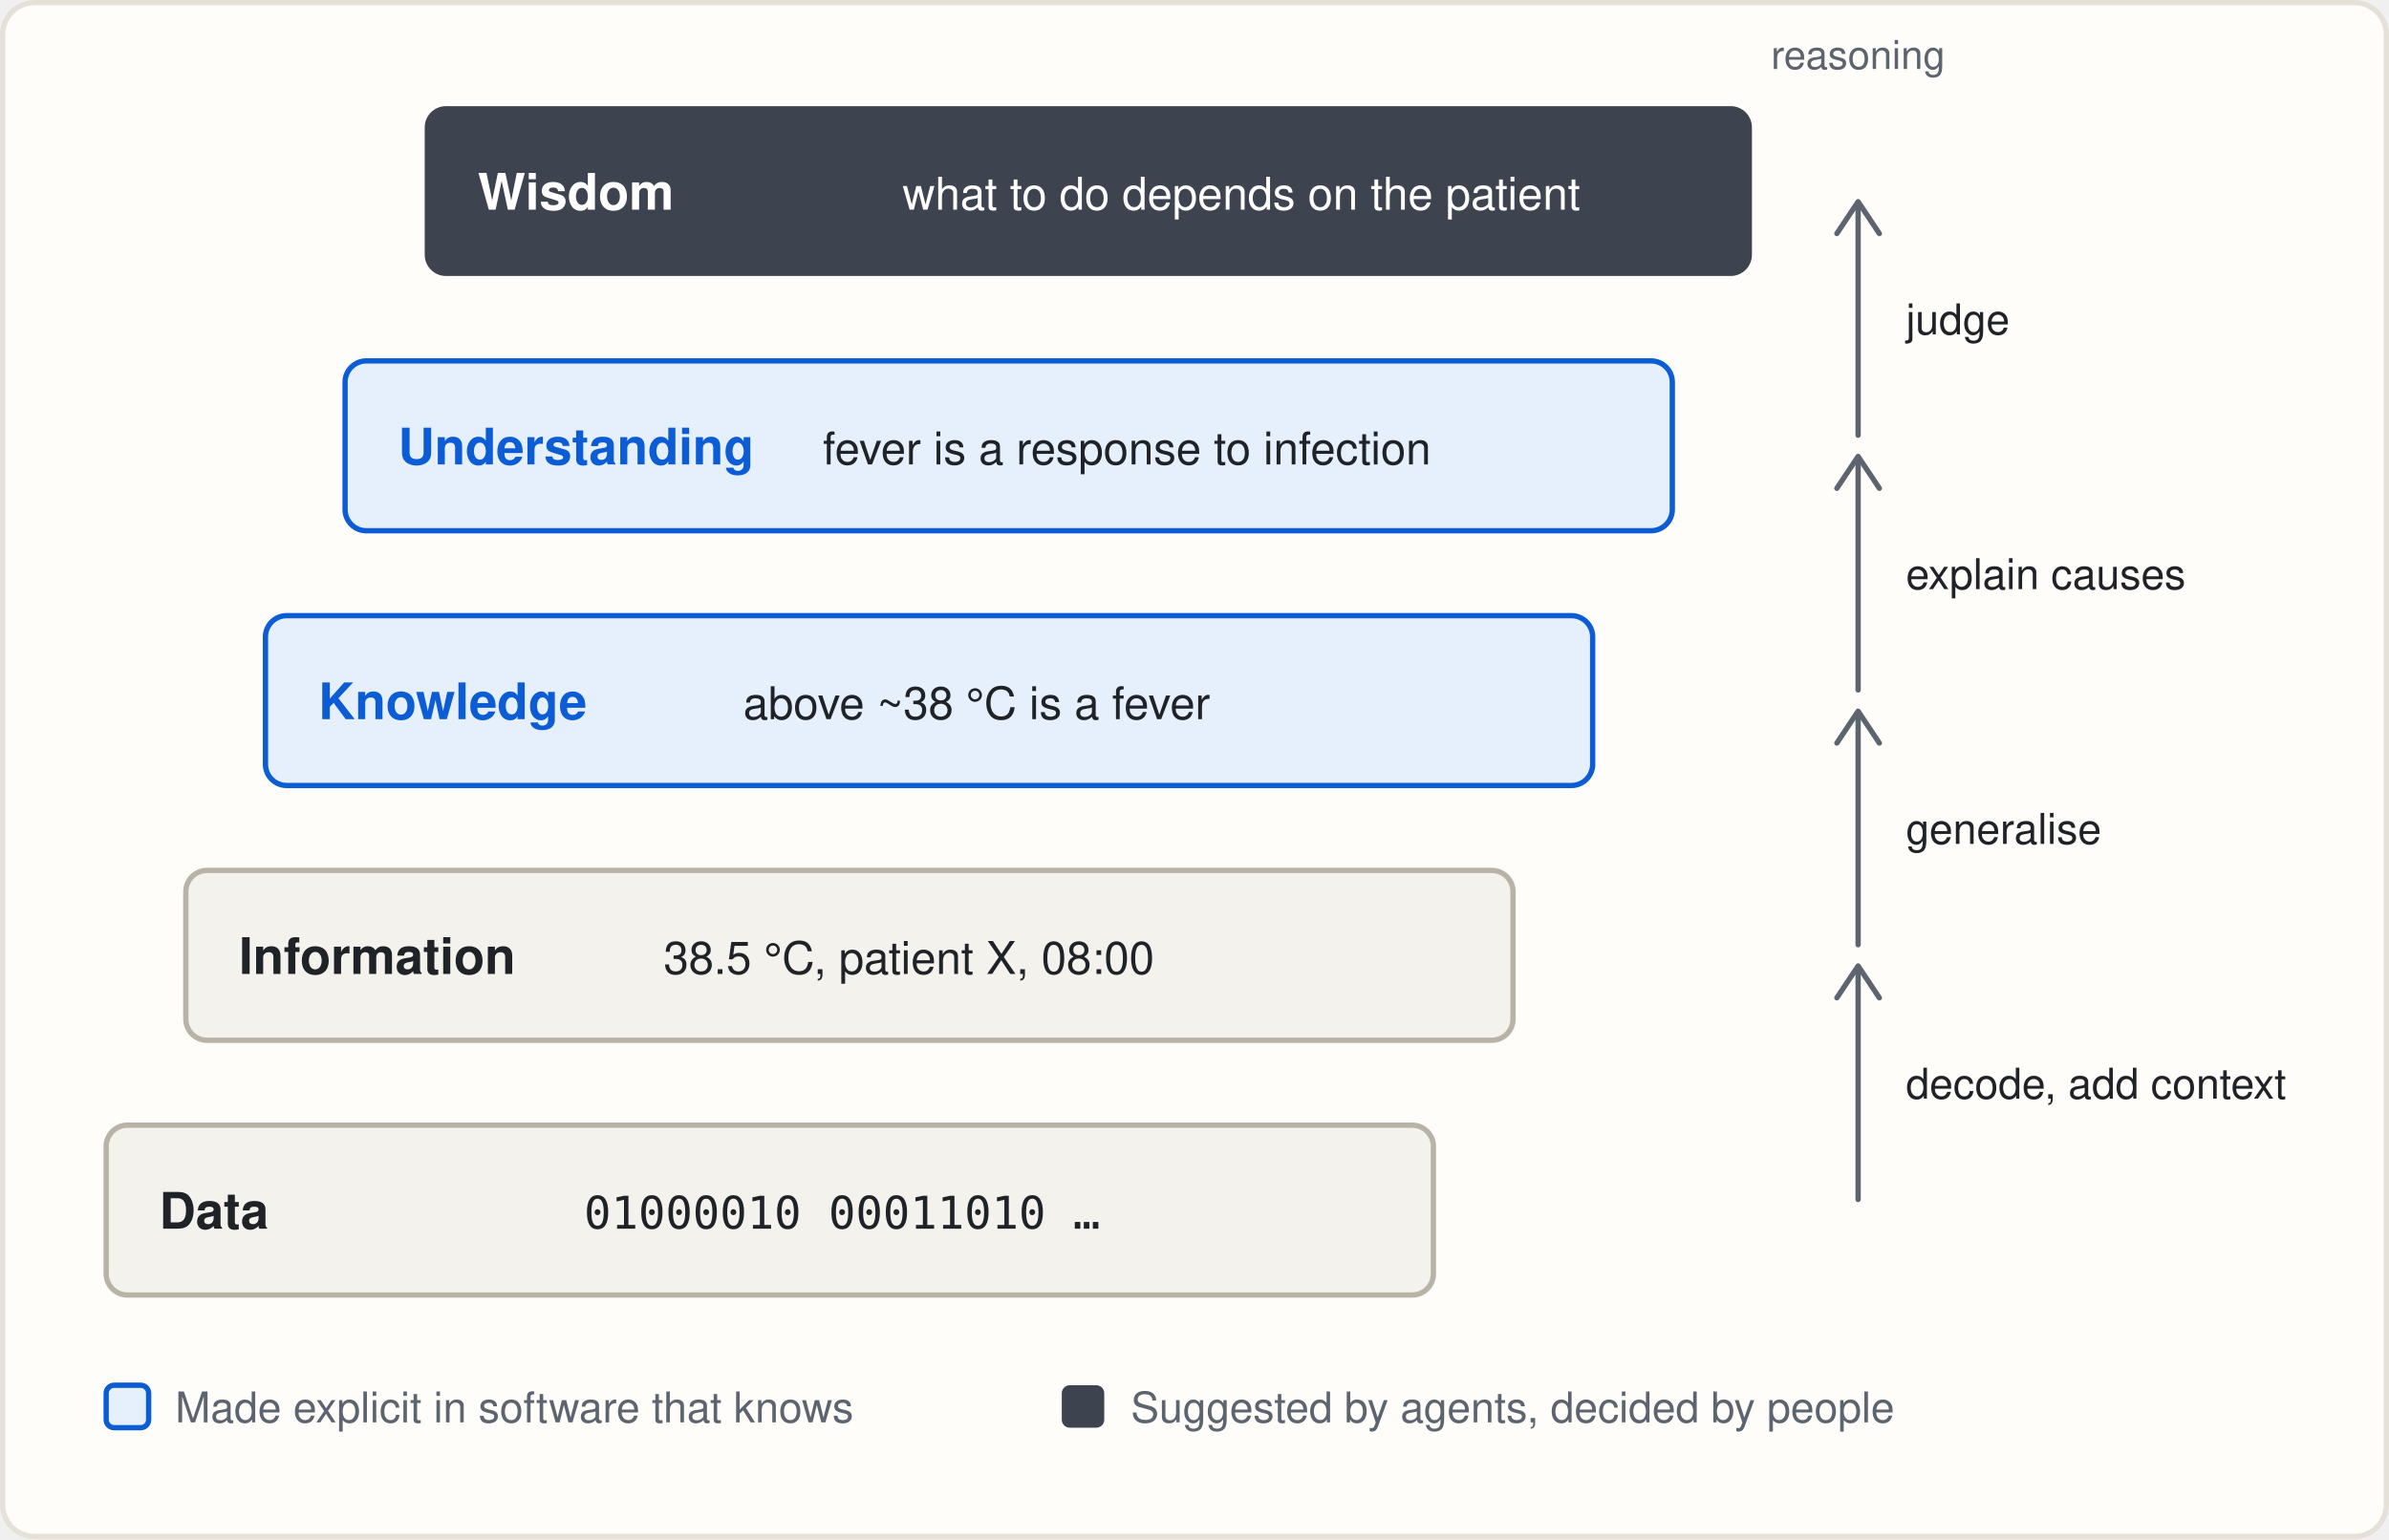
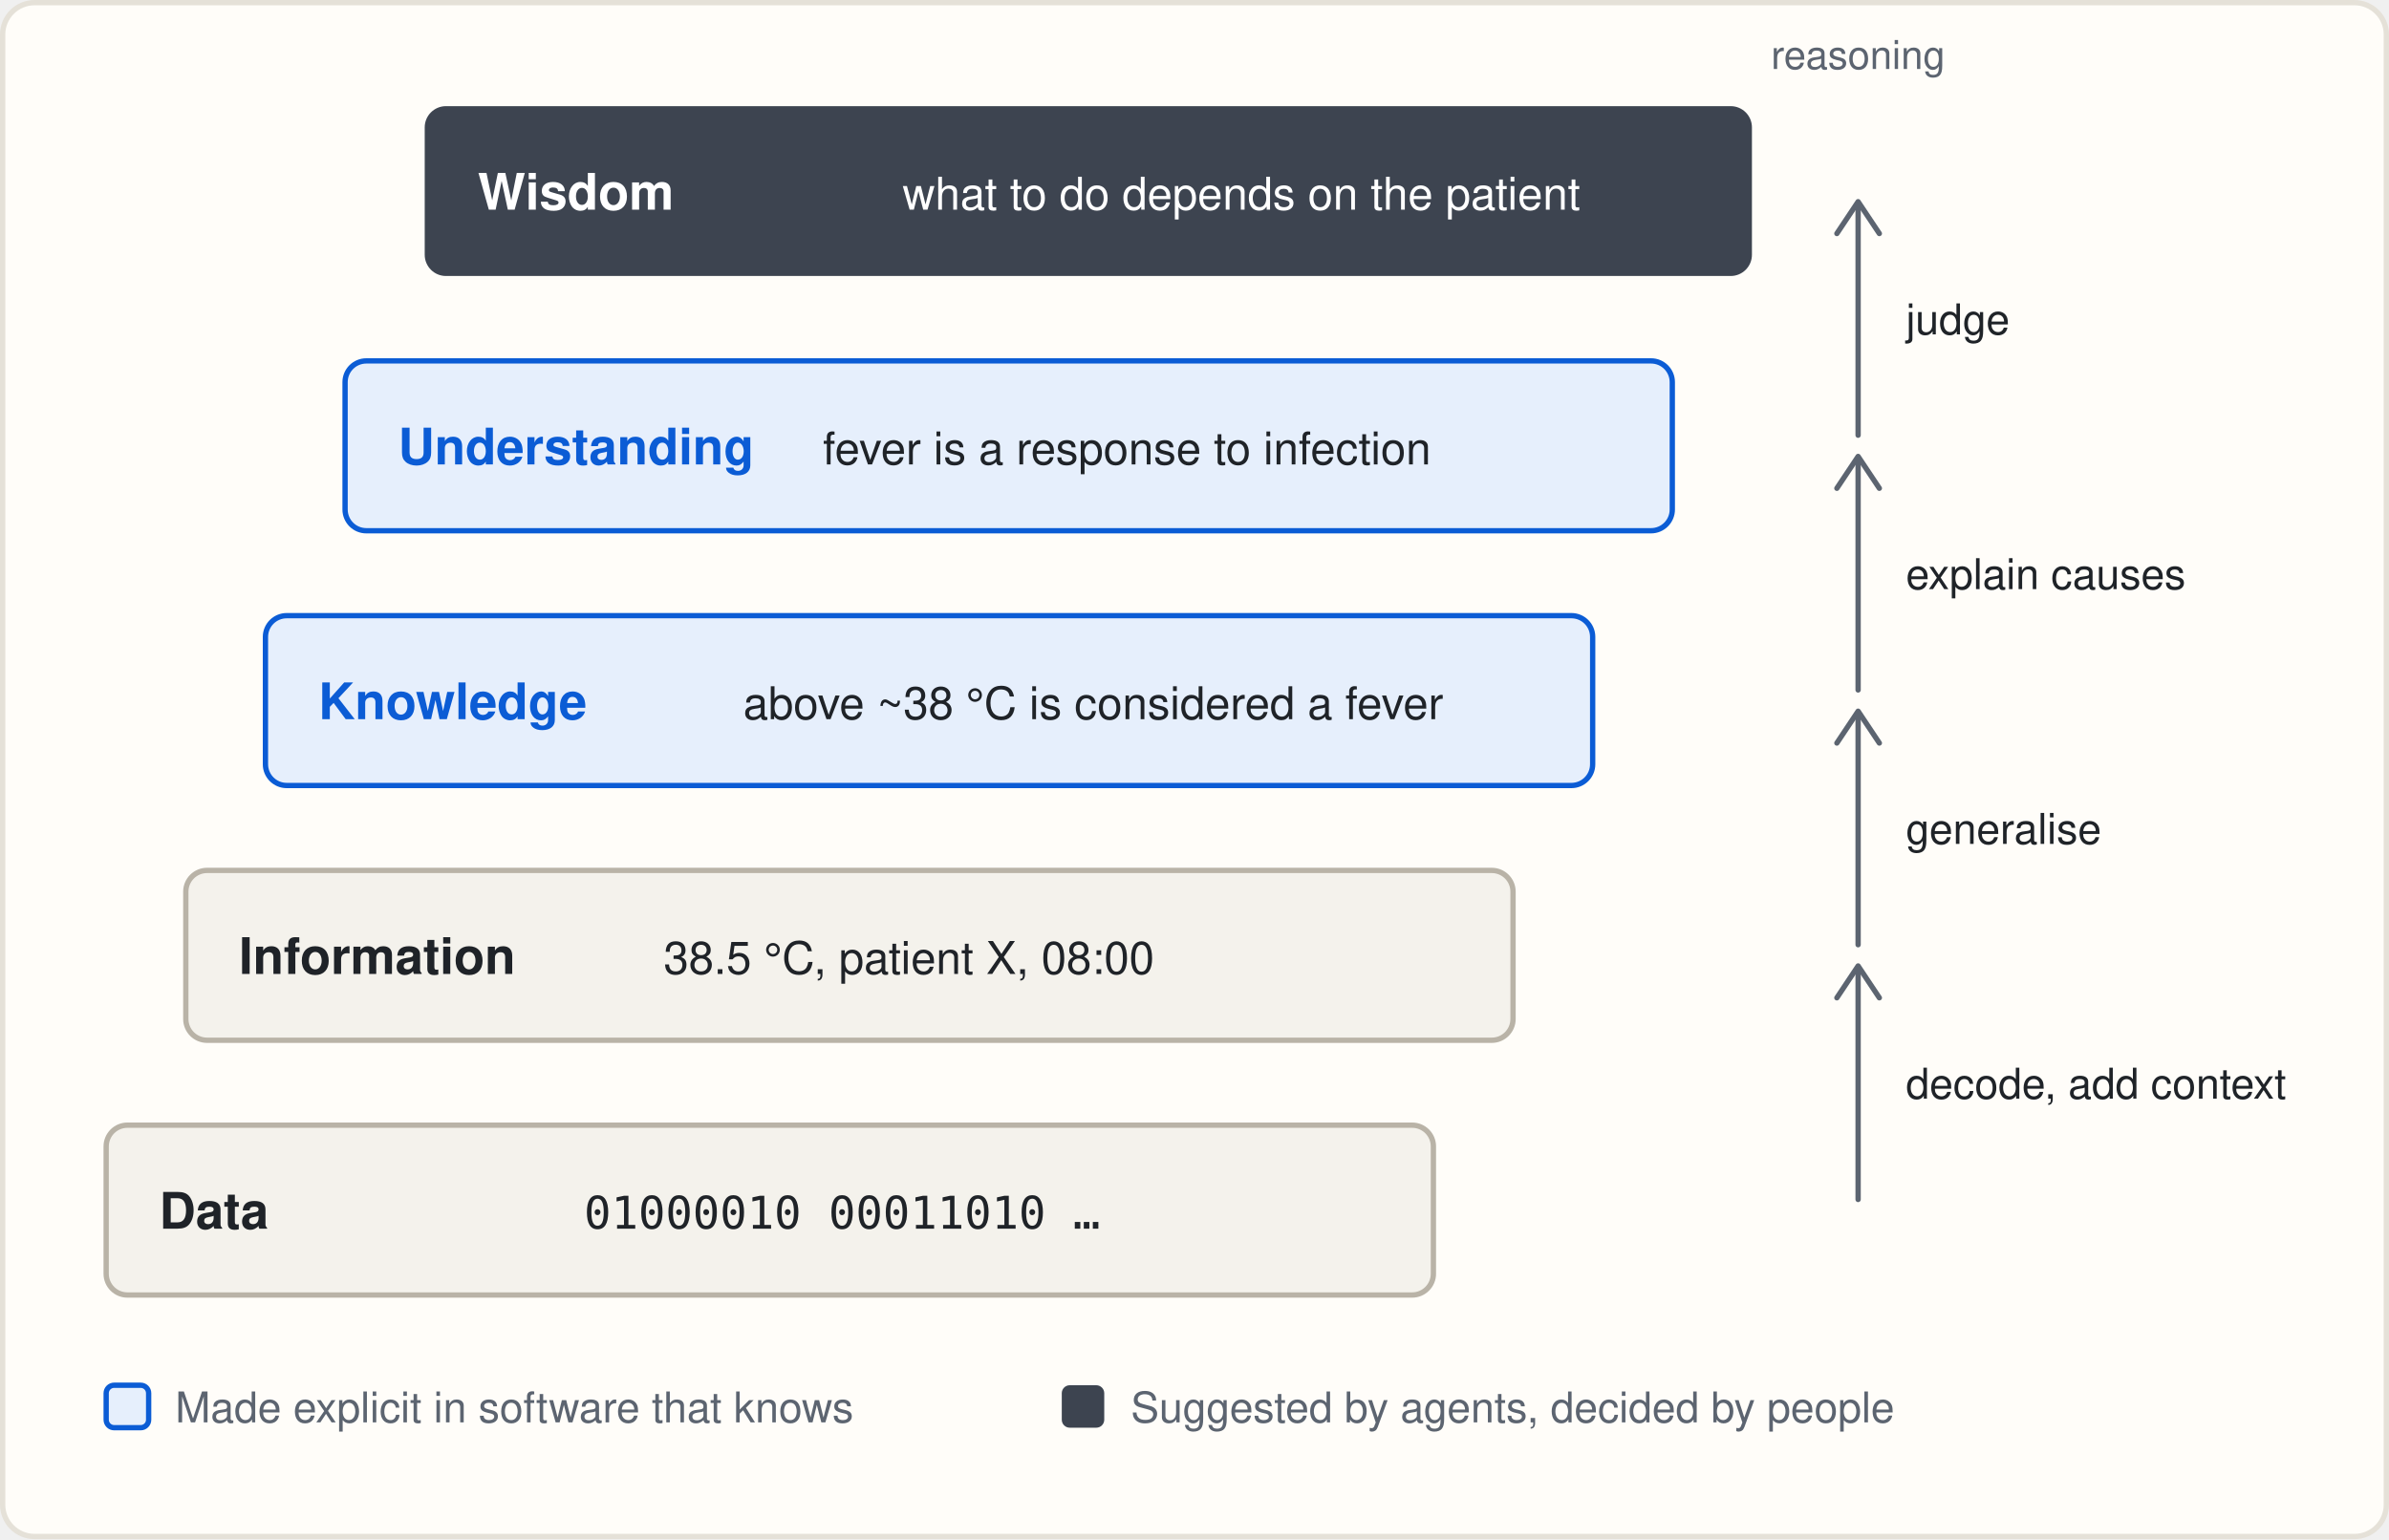
<svg xmlns="http://www.w3.org/2000/svg" viewBox="0 0 900 580" width="900" height="580" font-family="Helvetica Neue, Helvetica, Arial, sans-serif">
  <rect x="1" y="1" width="898" height="578" rx="12" fill="#fffdf9" stroke="#e5e1d8" stroke-width="2" />
  <rect x="40" y="424" width="500" height="64" rx="8" fill="#f4f2ec" stroke="#b9b3a7" stroke-width="2" />
  <text x="60" y="463" font-size="19" font-weight="700" fill="#1f2328">Data</text>
  <text x="220" y="463" font-size="17" font-family="Menlo, SFMono-Regular, monospace" fill="#1f2328">01000010 00011010 …</text>
  <rect x="70" y="328" width="500" height="64" rx="8" fill="#f4f2ec" stroke="#b9b3a7" stroke-width="2" />
  <text x="90" y="367" font-size="19" font-weight="700" fill="#1f2328">Information</text>
  <text x="250" y="367" font-size="17" fill="#1f2328">38.5 °C, patient X, 08:00</text>
  <rect x="100" y="232" width="500" height="64" rx="8" fill="#e6effc" stroke="#0b5cd5" stroke-width="2" />
  <text x="120" y="271" font-size="19" font-weight="700" fill="#0b5cd5">Knowledge</text>
-   <text x="280" y="271" font-size="17" fill="#1f2328">above ~38 °C is a fever</text>
+   <text x="280" y="271" font-size="17" fill="#1f2328">above ~38 °C is considered a fever</text>
  <rect x="130" y="136" width="500" height="64" rx="8" fill="#e6effc" stroke="#0b5cd5" stroke-width="2" />
  <text x="150" y="175" font-size="19" font-weight="700" fill="#0b5cd5">Understanding</text>
  <text x="310" y="175" font-size="17" fill="#1f2328">fever is a response to infection</text>
  <rect x="160" y="40" width="500" height="64" rx="8" fill="#3d4450" />
  <text x="180" y="79" font-size="19" font-weight="700" fill="#ffffff">Wisdom</text>
  <text x="340" y="79" font-size="17" fill="#ffffff">what to do depends on the patient</text>
  <text x="700" y="26" text-anchor="middle" font-size="15" fill="#5c6470">reasoning</text>
  <g stroke="#5c6470" stroke-width="2" stroke-linecap="round" stroke-linejoin="round" fill="none">
    <path d="M 700 452 L 700 366" />
    <path d="M 692 376 L 700 364 L 708 376" />
    <path d="M 700 356 L 700 270" />
    <path d="M 692 280 L 700 268 L 708 280" />
    <path d="M 700 260 L 700 174" />
    <path d="M 692 184 L 700 172 L 708 184" />
    <path d="M 700 164 L 700 78" />
    <path d="M 692 88 L 700 76 L 708 88" />
  </g>
  <g font-size="16" fill="#1f2328">
    <text x="718" y="414">decode, add context</text>
    <text x="718" y="318">generalise</text>
    <text x="718" y="222">explain causes</text>
    <text x="718" y="126">judge</text>
  </g>
  <rect x="40" y="522" width="16" height="16" rx="3" fill="#e6effc" stroke="#0b5cd5" stroke-width="2" />
  <text x="66" y="536" font-size="16" fill="#5c6470">Made explicit in software that knows</text>
  <rect x="400" y="522" width="16" height="16" rx="3" fill="#3d4450" />
  <text x="426" y="536" font-size="16" fill="#5c6470">Suggested by agents, decided by people</text>
</svg>
